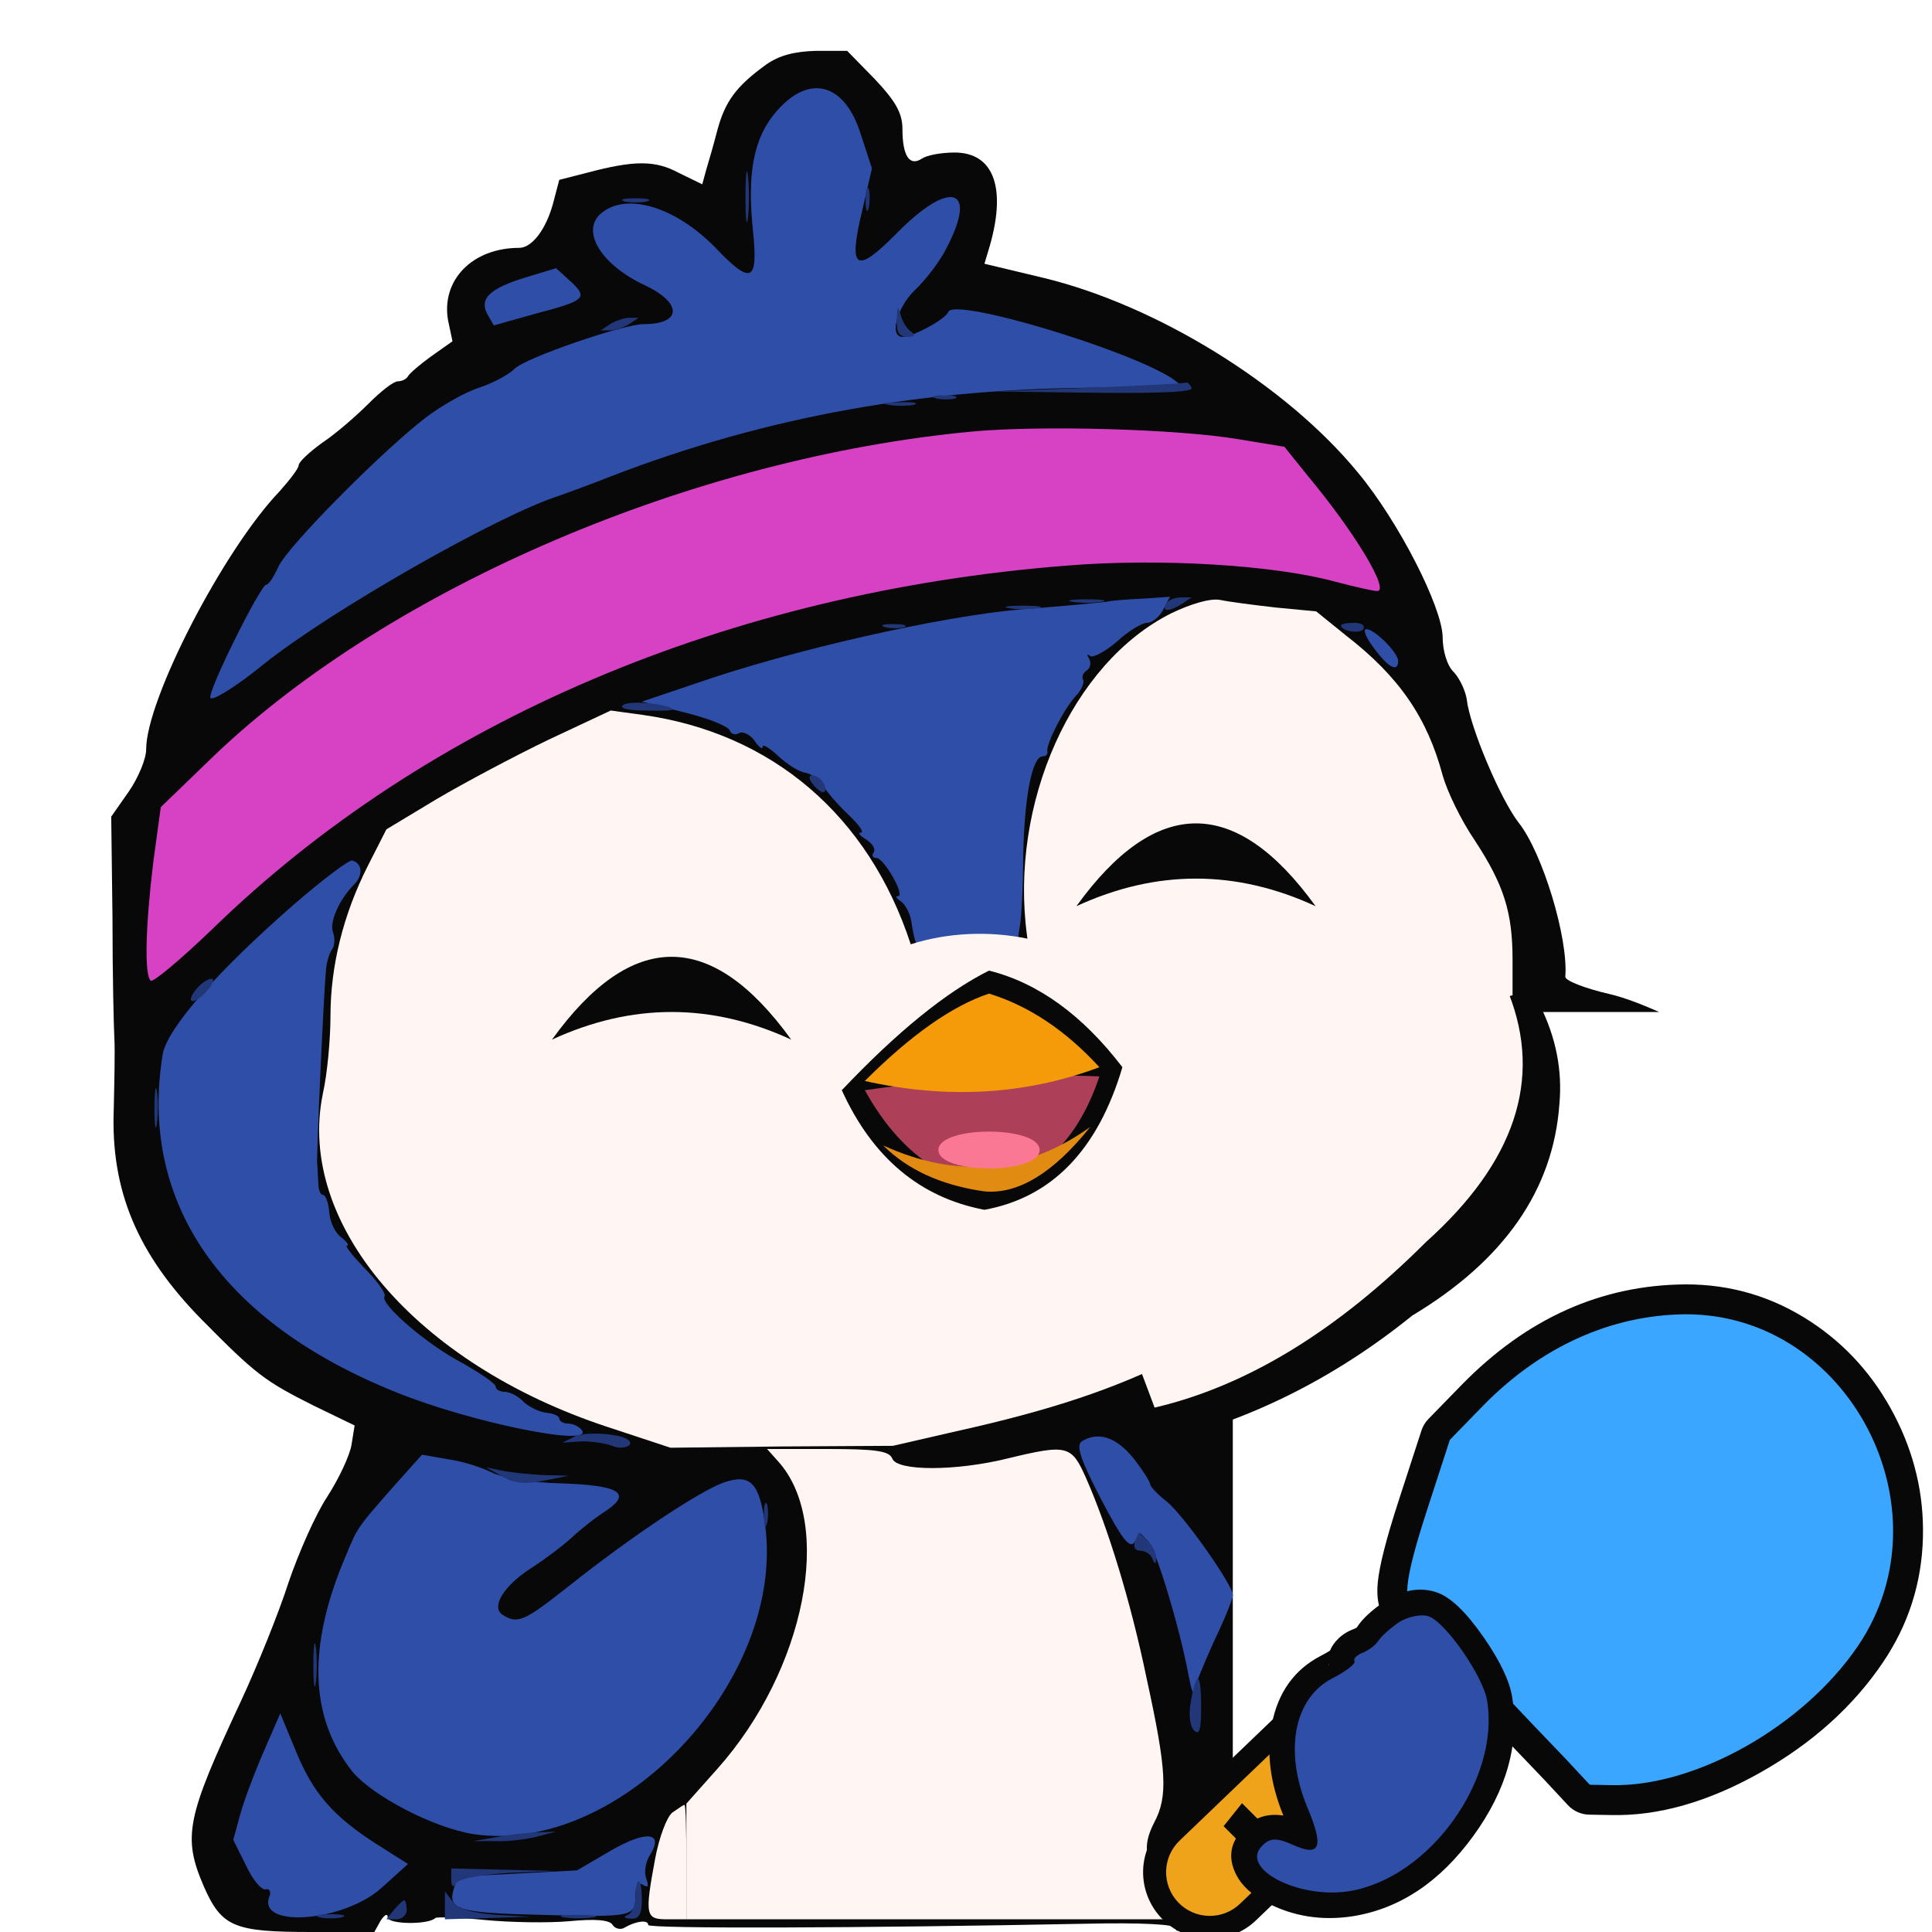
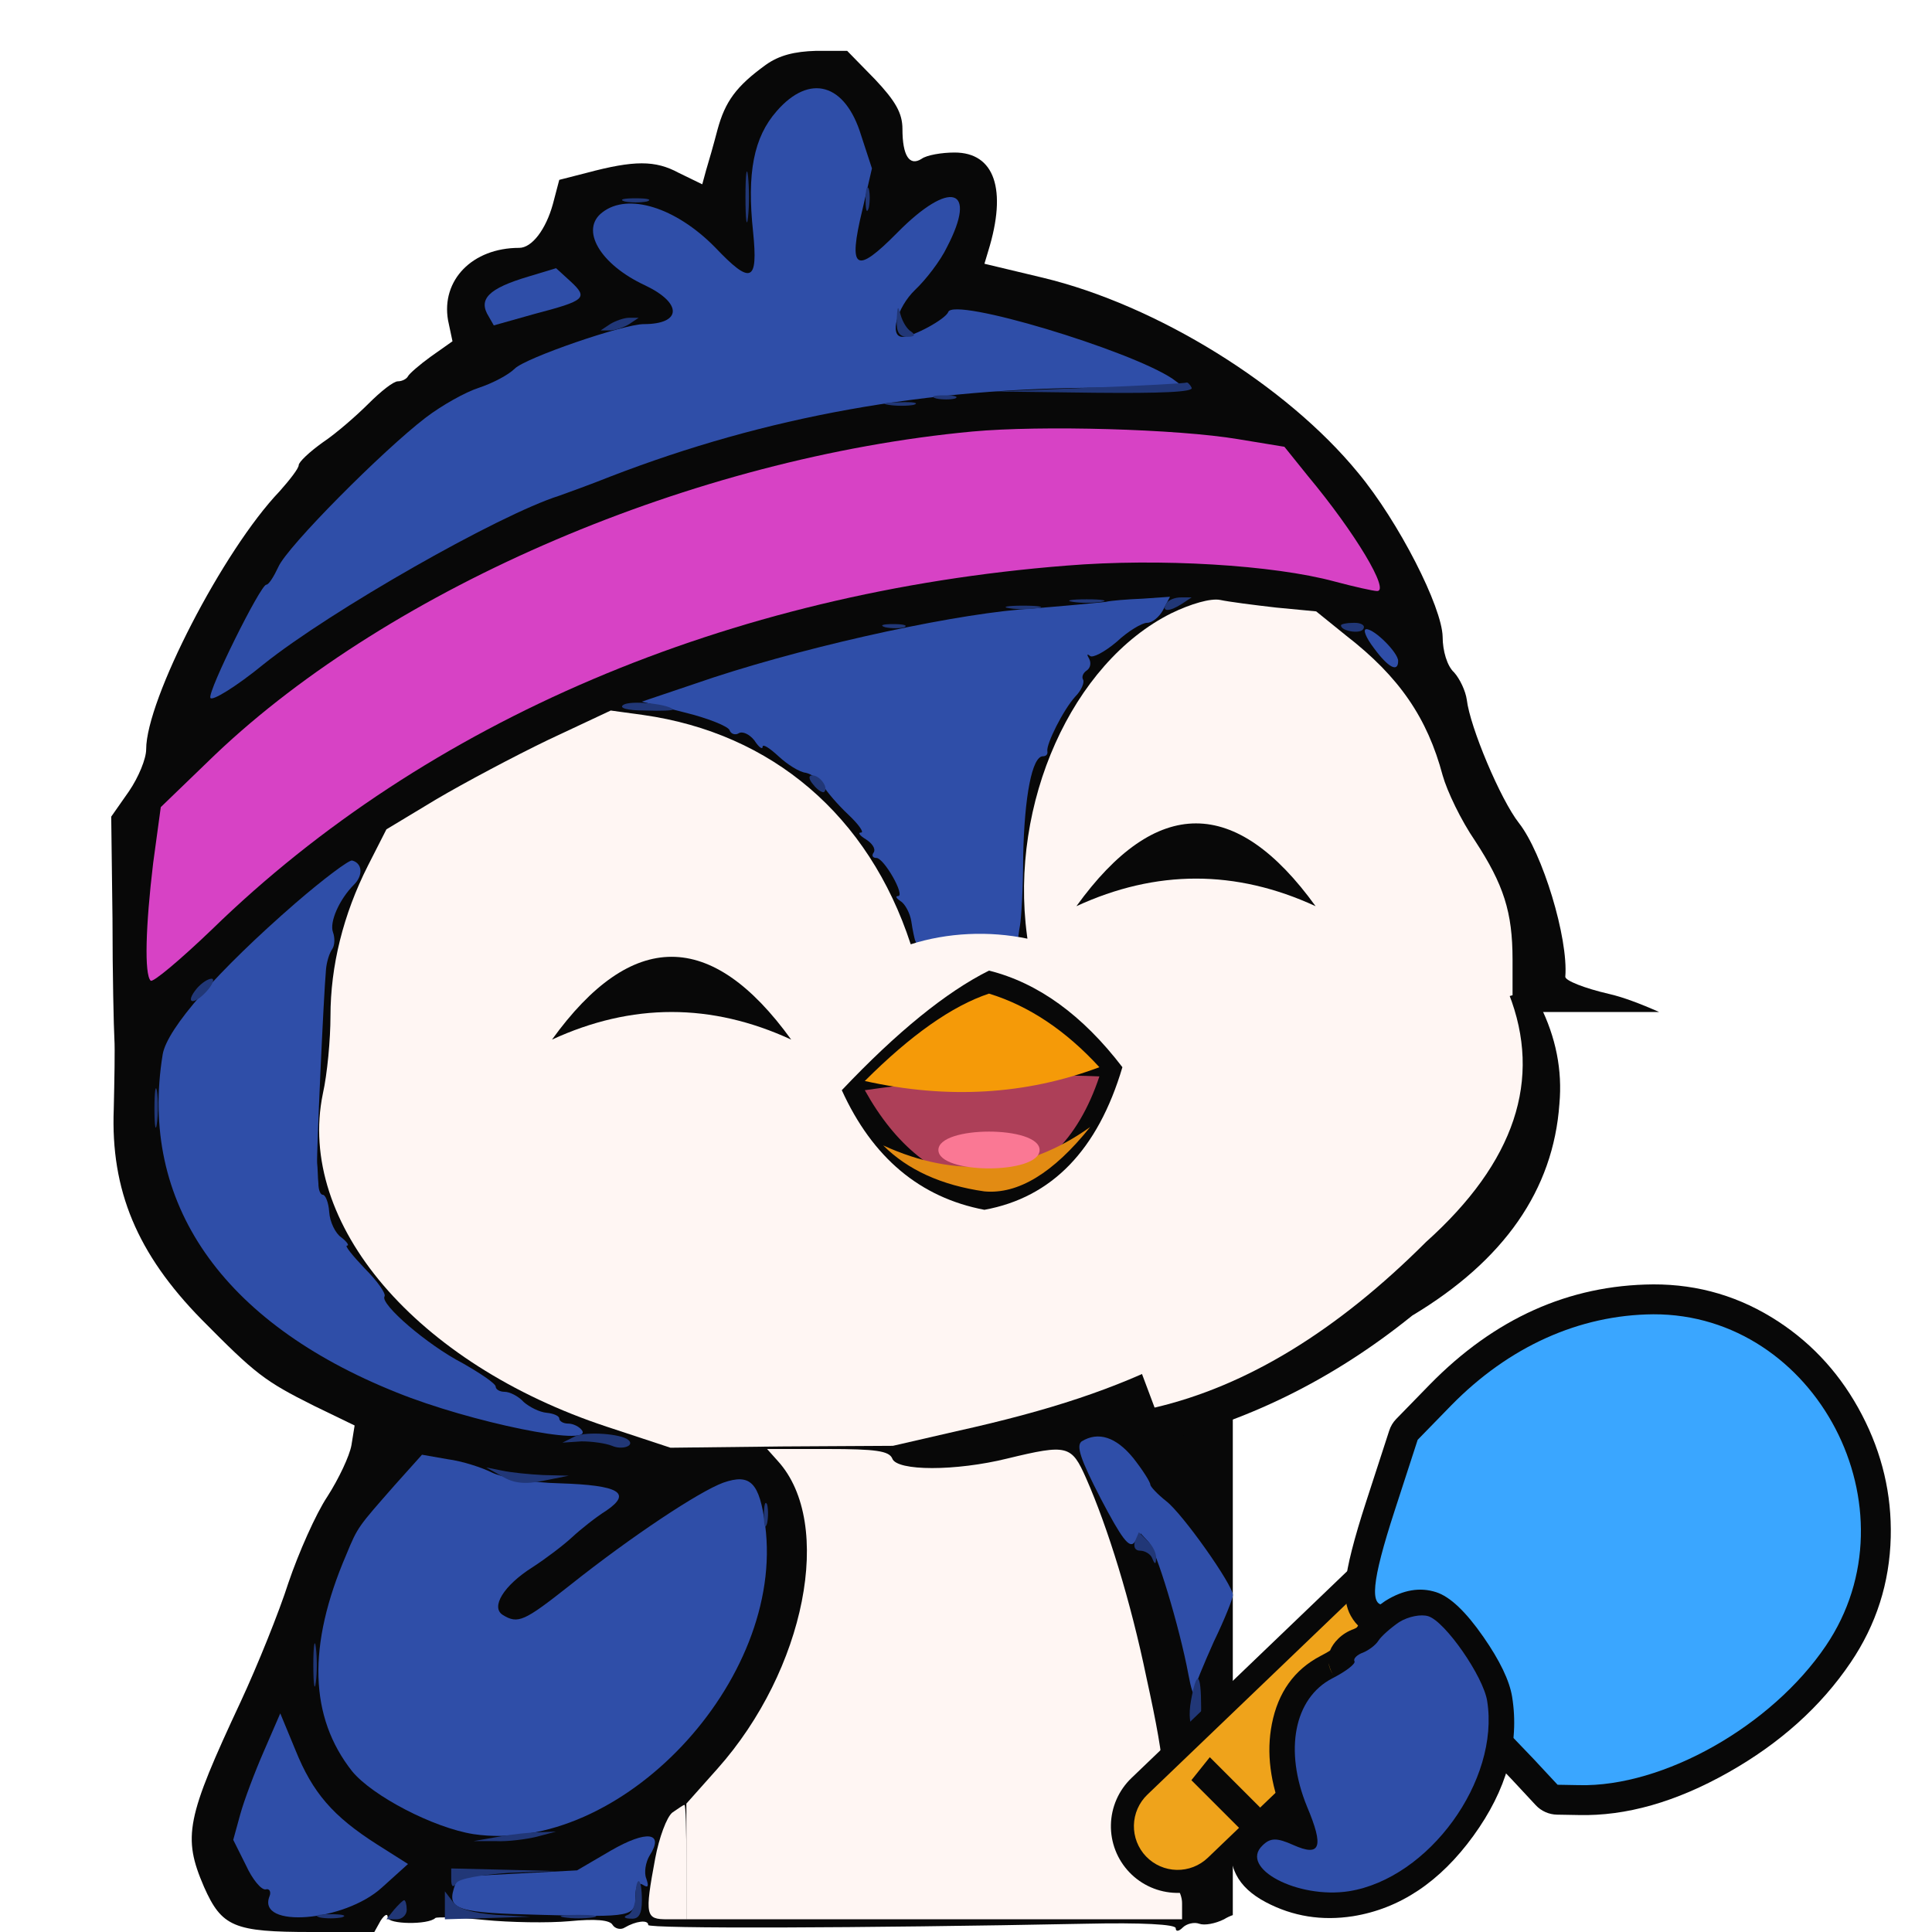
<svg xmlns="http://www.w3.org/2000/svg" viewBox="0 0 420 420" aria-hidden="true" class="sthings" data-character="pip">
  <g data-pip-part="body">
    <path fill="#080808" fill-rule="evenodd" d="M166.48 14.092C169.382 12.02 172.697 11.191 177.395 11.053H184.164L190.243 17.27C194.664 21.967 196.184 24.592 196.184 28.046C196.184 33.849 197.704 36.197 200.329 34.539C201.434 33.711 204.75 33.158 207.513 33.158C216.217 33.158 218.98 41.171 214.836 54.572L214.007 57.336L226.717 60.375C251.447 66.316 279.632 83.724 295.243 102.789C304.086 113.428 313.48 131.941 313.618 138.434C313.618 141.474 314.586 144.789 316.105 146.171C317.349 147.553 318.592 150.178 318.868 152.112C319.559 158.053 326.191 173.803 330.197 178.914C335.309 185.408 340.974 203.921 340.283 212.349C340.283 213.178 344.428 214.836 349.816 216.079C352.695 216.728 356.599 218.186 360.677 220H268V416.327C267.397 416.533 266.736 416.841 266.092 417.237C264.158 418.204 261.809 418.618 260.704 418.204C259.599 417.789 257.941 418.204 257.112 419.033C256.283 419.862 255.592 420 255.592 419.171C255.592 418.342 248.27 417.928 235.974 418.204C187.066 419.171 140.921 419.309 140.921 418.48C140.921 417.237 138.158 417.651 135.809 419.033C134.98 419.586 133.737 419.309 133.184 418.48C132.632 417.375 129.454 417.099 123.789 417.651C119.23 418.066 110.803 417.928 105.276 417.375C99.75 416.822 94.914 416.684 94.638 416.961C93.118 418.48 84.276 418.342 84.276 416.822C84.276 415.855 83.586 416.27 82.757 417.513L81.375 420H67.697C50.842 420 48.217 418.895 44.349 410.191C39.651 399.276 40.48 395.27 52.362 369.849C55.954 362.112 60.651 350.507 62.724 344.013C64.934 337.52 68.664 329.092 71.151 325.362C73.638 321.493 75.987 316.52 76.401 314.171L77.092 309.888L68.25 305.605C57.474 300.217 55.539 298.697 43.796 286.816C29.842 272.586 24.039 258.77 24.73 241.086C24.868 235.007 25.007 228.099 24.868 225.888C24.73 223.539 24.454 211.796 24.454 199.638L24.178 177.533L28.046 172.007C30.118 168.967 31.776 164.961 31.776 162.888C31.776 152.112 48.493 119.645 60.789 106.796C63 104.309 64.934 101.822 64.934 101.132C64.934 100.441 67.283 98.23 70.184 96.158C73.086 94.224 77.507 90.355 80.132 87.73C82.757 85.105 85.52 82.895 86.487 82.895C87.454 82.895 88.421 82.342 88.697 81.789C88.974 81.237 91.184 79.303 93.671 77.507L98.368 74.191L97.401 69.632C95.882 60.928 102.651 53.882 112.875 53.882C115.638 53.882 118.678 49.875 120.197 44.349L121.579 39.099L127.52 37.579C137.882 34.816 142.441 34.816 147.553 37.579L152.664 40.066L153.493 37.026C154.046 35.23 155.151 31.362 155.98 28.184C157.638 22.105 159.987 18.789 166.48 14.092Z" />
    <path fill="#080808" fill-rule="evenodd" d="M318 198Q341 218 339 240Q337 268 307 286Q281 307 250 314L247 301Q285 291 301 270Q322 247 318 223V198Z" />
    <path fill="#2f4ea8" fill-rule="evenodd" d="M168.829 24.178C163.855 29.842 162.336 37.579 163.717 50.428C164.822 61.342 163.303 62.033 155.428 53.743C146.862 45.039 136.5 41.862 130.974 46.145C126 49.875 130.421 57.474 140.23 62.033C148.382 65.901 148.243 70.461 139.954 70.461C135.533 70.461 114.257 77.783 111.908 80.132C110.526 81.513 107.072 83.309 104.171 84.276C101.132 85.243 96.02 88.145 92.566 90.77C83.171 97.954 62.447 118.816 60.513 123.237C59.546 125.309 58.441 127.105 57.888 127.105C56.645 127.105 45.178 150.178 45.73 151.697C46.007 152.526 51.257 149.349 57.336 144.375C71.842 132.77 108.454 111.908 121.579 107.763C123.513 107.072 128.487 105.276 132.632 103.618C166.618 90.493 201.296 84.276 240.118 84.276H257.526L254.901 82.342C245.645 76.125 207.237 64.52 206.132 67.836C205.579 69.355 198.533 73.224 196.184 73.224C193.283 73.224 194.941 66.868 198.947 63C201.296 60.789 204.474 56.645 205.855 53.743C212.625 40.757 206.546 38.961 195.079 50.566C185.961 59.822 184.303 58.717 187.48 45.592L189.553 36.612L187.204 29.428C183.75 18.099 176.013 15.888 168.829 24.178Z" />
    <path fill="#2f4ea8" fill-rule="evenodd" d="M114.947 60.099C106.105 62.724 103.895 65.072 106.243 68.803L107.349 70.737L116.191 68.25C127.243 65.349 127.934 64.796 124.066 61.204L120.888 58.303L114.947 60.099Z" />
    <path fill="#2f4ea8" fill-rule="evenodd" d="M240.395 130.836C239.289 130.974 230.862 131.803 221.743 132.493C204.474 134.013 172.421 141.197 151.007 148.658L139.539 152.526L148.796 154.875C153.908 156.118 158.329 157.914 158.605 158.743C158.882 159.572 159.849 159.849 160.539 159.434C161.368 158.882 162.888 159.572 163.993 160.954C164.961 162.474 165.789 163.026 165.789 162.336C165.789 161.645 167.309 162.612 169.243 164.408C171.178 166.204 173.803 167.862 175.184 168C176.428 168.276 178.224 169.52 178.914 170.763C179.743 172.145 182.092 174.908 184.441 177.118C186.651 179.191 187.895 180.987 187.204 180.987C186.375 180.987 186.928 181.678 188.309 182.507C189.553 183.336 190.382 184.441 189.967 185.27C189.414 185.961 189.691 186.513 190.52 186.513C192.178 186.513 196.875 194.803 195.217 194.803C194.526 194.803 194.941 195.355 195.77 195.908C196.737 196.461 197.842 198.533 198.118 200.329C198.395 202.263 198.809 204.059 198.947 204.474C199.224 204.888 199.224 205.579 199.086 206.132C199.086 206.822 199.638 207.237 200.467 207.237C201.296 207.237 201.711 208.066 201.296 209.171C200.053 212.211 203.921 212.901 209.171 210.691C211.934 209.586 215.664 208.618 217.599 208.618C219.947 208.618 221.053 207.789 221.191 206.132C221.191 204.888 221.467 202.539 221.743 201.158C222.02 199.638 222.434 192.868 222.434 185.961C222.711 173.112 224.368 164.408 226.717 164.408C227.408 164.408 227.822 163.993 227.684 163.303C227.408 161.783 231.138 154.322 233.763 151.421C235.145 150.039 235.836 148.243 235.421 147.691C235.145 147.138 235.421 146.309 236.25 145.757C237.079 145.204 237.217 144.099 236.803 143.27C236.25 142.303 236.25 142.026 236.941 142.579C237.493 143.132 240.118 141.75 242.743 139.539C245.23 137.191 248.27 135.395 249.375 135.395C250.48 135.395 252 134.151 252.829 132.632L254.349 129.73L248.408 130.145C245.092 130.283 241.5 130.559 240.395 130.836Z" />
    <path fill="#2f4ea8" fill-rule="evenodd" d="M298.697 140.921C301.737 145.066 303.947 146.309 303.947 143.684C303.947 141.888 298.836 136.776 297.039 136.776C296.211 136.776 296.901 138.572 298.697 140.921Z" />
    <path fill="#2f4ea8" fill-rule="evenodd" d="M64.243 196.322C47.388 210.967 36.336 223.539 35.368 229.204C30.118 261.395 48.217 287.507 86.211 302.704C102.237 309.197 128.763 314.586 126.553 310.993C126 310.164 124.618 309.474 123.513 309.474C122.408 309.474 121.579 308.921 121.579 308.368C121.579 307.816 120.336 307.263 118.816 307.125C117.296 306.987 115.086 305.882 113.842 304.776C112.737 303.533 110.803 302.566 109.697 302.566C108.592 302.566 107.763 302.013 107.763 301.461C107.763 300.77 104.447 298.559 100.579 296.349C92.842 292.342 82.618 283.5 83.586 281.842C84 281.289 82.066 278.526 79.303 275.763C76.678 273 74.882 270.789 75.434 270.789C75.987 270.789 75.434 269.961 74.191 268.993C72.947 268.164 71.704 265.678 71.566 263.467C71.428 261.395 70.737 259.737 70.184 259.737C69.632 259.737 69.217 258.632 69.217 257.25C69.079 256.007 69.079 253.934 68.941 252.829C68.803 250.895 70.322 216.77 70.875 210.691C71.013 209.171 71.566 207.237 72.257 206.27C72.809 205.441 72.809 203.783 72.395 202.678C71.566 200.467 73.776 195.493 76.954 192.316C79.026 190.243 78.75 187.618 76.539 187.066C75.849 186.928 70.322 191.072 64.243 196.322Z" />
    <path fill="#2f4ea8" fill-rule="evenodd" d="M235.145 313.342C233.901 314.309 234.868 317.211 239.289 325.776C243.849 334.48 245.507 336.691 246.612 335.309L247.993 333.375L249.651 335.171C251.309 336.829 256.421 353.684 258.355 364.046C258.908 367.086 259.461 368.743 259.599 367.776C259.599 366.671 261.671 361.836 263.882 356.862C266.23 352.026 268.026 347.467 268.026 346.776C268.026 344.566 257.112 329.092 253.52 326.329C251.586 324.809 250.066 323.151 250.066 322.737C250.066 322.184 248.408 319.559 246.336 316.934C242.605 312.375 238.737 311.132 235.145 313.342Z" />
    <path fill="#2f4ea8" fill-rule="evenodd" d="M85.796 322.875C77.921 331.855 77.783 331.855 75.296 337.934C66.73 357.829 67.283 373.303 76.539 385.046C80.961 390.434 94.224 397.342 102.928 398.724C134.842 403.421 170.763 365.289 166.342 331.579C165.099 322.322 163.164 320.25 157.224 322.322C151.974 324.257 137.329 333.928 123.789 344.704C113.98 352.441 112.599 353.132 109.283 351.059C106.658 349.401 109.421 344.704 115.776 340.697C118.539 338.901 122.408 336 124.342 334.204C126.276 332.408 129.592 329.783 131.803 328.401C137.467 324.533 134.566 322.875 121.717 322.461C115.5 322.322 109.145 321.217 106.934 320.112C104.724 319.007 100.441 317.625 97.263 317.211L91.737 316.243L85.796 322.875Z" />
    <path fill="#2f4ea8" fill-rule="evenodd" d="M57.336 380.763C55.401 385.184 53.053 391.401 52.224 394.441L50.704 399.967L53.467 405.493C54.849 408.533 56.783 410.882 57.75 410.743C58.579 410.467 58.993 411.296 58.579 412.263C55.816 419.309 74.882 417.789 83.033 410.329L88.697 405.217L81.928 400.934C72.395 394.855 67.974 389.743 64.243 380.487L60.928 372.474L57.336 380.763Z" />
    <path fill="#2f4ea8" fill-rule="evenodd" d="M132.77 402.316 125.447 406.599 112.461 407.289 99.474 407.98 98.645 410.605C97.263 415.164 99.612 415.855 117.572 416.27C137.467 416.822 138.158 416.684 138.158 412.125C138.158 409.914 138.711 409.086 139.816 409.776C140.921 410.467 141.059 410.053 140.507 408.395C139.954 407.151 140.368 404.803 141.197 403.421C144.513 398.309 140.645 397.757 132.77 402.316Z" />
    <path fill="#213777" fill-rule="evenodd" d="M162.059 42.829C162.059 47.803 162.336 49.737 162.612 47.25C162.888 44.901 162.888 40.757 162.612 38.27C162.336 35.921 162.059 37.855 162.059 42.829Z" />
    <path fill="#213777" fill-rule="evenodd" d="M188.171 43.52C188.171 45.73 188.447 46.559 188.862 45.178C189.138 43.934 189.138 42 188.862 41.033C188.447 40.204 188.171 41.171 188.171 43.52Z" />
    <path fill="#213777" fill-rule="evenodd" d="M135.809 43.796C137.053 44.072 139.263 44.072 140.645 43.796C141.888 43.382 140.783 43.105 138.158 43.105C135.533 43.105 134.428 43.382 135.809 43.796Z" />
    <path fill="#213777" fill-rule="evenodd" d="M194.941 69.355C194.803 72.257 195.493 73.224 197.289 73.224C198.809 73.224 199.086 72.809 198.118 72.118C197.151 71.566 196.184 69.908 195.77 68.388C195.217 66.316 195.079 66.454 194.941 69.355Z" />
    <path fill="#213777" fill-rule="evenodd" d="M132.632 70.461 130.559 71.842H132.632C133.737 71.842 135.671 71.151 136.776 70.461L138.849 69.079H136.776C135.671 69.079 133.737 69.77 132.632 70.461Z" />
    <path fill="#213777" fill-rule="evenodd" d="M236.941 84.276 216.217 85.105 238.046 85.382C252.276 85.52 259.599 85.243 259.046 84.276C258.632 83.447 258.079 83.033 257.941 83.171C257.803 83.309 248.408 83.862 236.941 84.276Z" />
    <path fill="#213777" fill-rule="evenodd" d="M203.507 86.625C204.75 86.901 206.684 86.901 207.651 86.625C208.48 86.211 207.513 85.934 205.164 85.934C202.954 85.934 202.125 86.211 203.507 86.625Z" />
    <path fill="#213777" fill-rule="evenodd" d="M193.145 88.007C194.803 88.283 197.289 88.283 198.671 88.007C199.914 87.592 198.533 87.316 195.493 87.454C192.454 87.454 191.349 87.73 193.145 88.007Z" />
    <path fill="#213777" fill-rule="evenodd" d="M233.211 130.836C234.868 131.112 237.632 131.112 239.428 130.836C241.086 130.559 239.704 130.283 236.25 130.283C232.796 130.283 231.414 130.559 233.211 130.836Z" />
    <path fill="#213777" fill-rule="evenodd" d="M253.52 131.25C252.414 133.046 254.211 133.046 256.974 131.25L259.046 129.868H256.697C255.454 129.868 253.934 130.421 253.52 131.25Z" />
    <path fill="#213777" fill-rule="evenodd" d="M219.395 132.217C221.053 132.493 223.816 132.493 225.612 132.217C227.27 131.941 225.888 131.664 222.434 131.664C218.98 131.664 217.599 131.941 219.395 132.217Z" />
    <path fill="#213777" fill-rule="evenodd" d="M192.454 136.362C193.697 136.638 195.632 136.638 196.599 136.362C197.428 135.947 196.461 135.671 194.112 135.671C191.901 135.671 191.072 135.947 192.454 136.362Z" />
    <path fill="#213777" fill-rule="evenodd" d="M291.513 135.947C291.513 137.191 295.658 137.882 296.349 136.776C296.901 135.947 295.934 135.395 294.414 135.395C292.757 135.395 291.513 135.671 291.513 135.947Z" />
    <path fill="#213777" fill-rule="evenodd" d="M135.533 153.217C134.428 153.908 136.362 154.461 140.23 154.461C143.822 154.599 146.586 154.461 146.309 154.184C144.789 152.941 137.053 152.25 135.533 153.217Z" />
    <path fill="#213777" fill-rule="evenodd" d="M176.842 170.625C177.809 171.868 178.914 172.421 179.191 172.145C180.158 171.178 178.224 168.553 176.566 168.553C175.737 168.553 175.737 169.382 176.842 170.625Z" />
    <path fill="#213777" fill-rule="evenodd" d="M42.829 214.836C40.066 218.151 42 218.704 44.901 215.526C46.283 214.007 46.697 212.763 46.007 212.763C45.178 212.763 43.796 213.73 42.829 214.836Z" />
    <path fill="#213777" fill-rule="evenodd" d="M33.572 241.086C33.572 244.816 33.849 246.336 34.125 244.125C34.401 242.053 34.401 239.013 34.125 237.217C33.849 235.559 33.572 237.217 33.572 241.086Z" />
    <path fill="#213777" fill-rule="evenodd" d="M125.033 312.237 122.27 313.618 126.414 313.342C128.763 313.342 131.664 313.757 133.046 314.309C135.257 315.276 138.02 314.309 136.638 313.066C135.118 311.684 127.52 311.132 125.033 312.237Z" />
    <path fill="#213777" fill-rule="evenodd" d="M109.145 320.941C111.632 322.461 114.118 322.737 118.125 321.908L123.651 320.803L118.125 320.664C115.086 320.526 111.079 320.112 109.145 319.697L105.691 319.007L109.145 320.941Z" />
    <path fill="#213777" fill-rule="evenodd" d="M166.066 329.507C166.066 331.717 166.342 332.546 166.757 331.164C167.033 329.921 167.033 327.987 166.757 327.02C166.342 326.191 166.066 327.158 166.066 329.507Z" />
    <path fill="#213777" fill-rule="evenodd" d="M246.75 335.033C246.336 336.276 246.75 337.105 247.855 337.105C248.961 337.105 250.204 337.934 250.48 338.763C251.033 340.145 251.309 340.145 251.309 338.763C251.447 337.796 250.618 336 249.513 335.033L247.579 333.099L246.75 335.033Z" />
    <path fill="#213777" fill-rule="evenodd" d="M68.112 361.974C68.112 366.118 68.388 367.914 68.664 365.704C68.941 363.632 68.941 360.316 68.664 358.105C68.388 356.033 68.112 357.829 68.112 361.974Z" />
    <path fill="#213777" fill-rule="evenodd" d="M258.908 369.711C258.355 372.75 258.632 375.237 259.599 376.204C260.704 377.309 261.118 376.066 261.118 371.23C261.118 363.493 260.151 362.803 258.908 369.711Z" />
    <path fill="#213777" fill-rule="evenodd" d="M281.98 379.934C281.98 381.868 282.533 384.355 283.224 385.461L284.605 387.533L284.467 385.461C284.329 384.355 283.776 381.868 283.224 379.934L282.118 376.48L281.98 379.934Z" />
    <path fill="#213777" fill-rule="evenodd" d="M108.454 399.276 102.928 400.243H107.763C110.388 400.382 114.533 399.829 116.743 399.276L120.888 398.171L117.434 398.309C115.5 398.309 111.493 398.724 108.454 399.276Z" />
    <path fill="#213777" fill-rule="evenodd" d="M98.092 408.533C98.092 410.191 98.507 410.467 99.197 409.362C99.75 408.395 104.586 407.566 110.526 407.151L120.888 406.737L109.559 406.461L98.092 406.184V408.533Z" />
    <path fill="#213777" fill-rule="evenodd" d="M138.158 412.263C138.158 414.059 137.329 415.993 136.5 416.27C135.395 416.684 135.671 417.099 137.191 417.099C138.849 417.237 139.539 416.132 139.539 413.092C139.539 410.743 139.263 408.947 138.849 408.947C138.434 408.947 138.158 410.467 138.158 412.263Z" />
    <path fill="#213777" fill-rule="evenodd" d="M291.237 409.914C292.895 410.191 295.382 410.191 296.763 409.914C298.007 409.5 296.625 409.224 293.586 409.362C290.546 409.362 289.441 409.638 291.237 409.914Z" />
    <path fill="#213777" fill-rule="evenodd" d="M96.711 414.197V417.237L106.105 416.961L115.362 416.684L107.763 416.27C102.789 415.855 99.612 415.026 98.507 413.507L96.711 411.158V414.197Z" />
    <path fill="#213777" fill-rule="evenodd" d="M85.658 415.164 84 417.237H86.211C87.454 417.237 88.421 416.27 88.421 415.164C88.421 414.059 88.145 413.092 87.868 413.092C87.592 413.092 86.625 414.059 85.658 415.164Z" />
    <path fill="#213777" fill-rule="evenodd" d="M69.493 416.822C70.737 417.099 72.947 417.099 74.329 416.822C75.572 416.408 74.467 416.132 71.842 416.132C69.217 416.132 68.112 416.408 69.493 416.822Z" />
    <path fill="#213777" fill-rule="evenodd" d="M122.684 416.822C124.342 417.099 127.105 417.099 128.901 416.822C130.559 416.546 129.178 416.27 125.724 416.27C122.27 416.27 120.888 416.546 122.684 416.822Z" />
    <path fill="#fff6f3" fill-rule="evenodd" d="M254.625 133.322C258.908 131.25 263.191 130.007 265.263 130.421C267.197 130.836 272.586 131.526 277.421 132.079L286.125 132.908L292.618 138.158C304.224 147.138 310.303 156.118 313.618 168.553C314.586 172.007 317.625 178.362 320.664 182.783C326.882 192.316 328.816 198.257 328.816 208.618V216.355L323.013 217.875C319.697 218.842 315.967 219.947 314.586 220.362C312.789 221.191 312.375 220.776 313.066 219.257C314.309 215.941 311.408 211.934 305.882 209.309L300.77 206.961L295.52 208.48C289.855 210.138 284.191 216.493 282.809 222.434C281.842 226.303 285.849 234.454 289.441 235.697C290.961 236.25 289.993 238.184 285.849 243.572C276.868 254.763 272.033 265.954 268.855 281.842L267.336 289.441L255.592 295.243C242.467 301.875 228.513 306.572 207.928 311.132L194.112 314.309L169.934 314.447L145.757 314.724L131.941 310.164C90.493 296.487 64.382 265.954 70.184 237.77C71.151 233.487 71.842 225.888 71.842 220.914C71.842 210 74.605 198.809 79.993 188.171L84 180.296L94.776 173.803C100.855 170.211 111.77 164.408 119.23 160.816L132.77 154.461L139.816 155.428C167.854 159.394 188.852 177.307 197.983 205.279C206.001 202.726 215.018 202.319 223.355 204.057L223.263 203.368C219.395 174.632 233.072 144.099 254.625 133.322Z" />
    <path fill="#fff6f3" fill-rule="evenodd" d="M273 208Q310 195 328 216Q339 244 310 270Q281 299 251 306L245 290Q264 265 267 241L273 208Z" />
    <path fill="#fff6f3" fill-rule="evenodd" d="M146.171 394.026C144.928 394.993 143.27 399.553 142.441 403.974C140.092 416.546 140.368 417.237 145.066 417.237H149.211V404.803C149.211 397.895 149.072 392.368 148.796 392.368C148.52 392.368 147.414 393.197 146.171 394.026Z" />
    <path fill="#fff6f3" fill-rule="evenodd" d="M169.105 317.625C181.401 331.164 175.046 363.079 155.98 384.493L149.211 392.092V404.664V417.237H203.092H256.974V413.783C256.974 411.711 255.73 409.5 253.52 408.118C248.961 405.079 248.132 401.625 250.895 396.237C253.934 390.572 253.658 384.908 249.237 364.737C245.783 348.02 240.809 331.993 236.112 321.355C232.934 314.171 232.105 313.895 218.98 317.072C207.789 319.836 194.941 319.836 193.974 317.072C193.283 315.414 190.382 315 179.882 315H166.757L169.105 317.625Z" />
    <path fill="#d742c5" fill-rule="evenodd" d="M211.382 93.809C150.868 99.474 85.243 127.52 46.836 163.993L34.954 175.461L33.296 187.618C31.638 201.434 31.362 211.796 32.743 213.178C33.158 213.73 39.237 208.618 46.145 201.987C92.704 156.671 158.329 128.763 231.829 122.961C252.138 121.303 276.868 122.822 290.132 126.414C294.276 127.52 298.559 128.487 299.388 128.487C302.151 128.487 294.691 115.914 284.329 103.48L279.217 97.125L269.132 95.467C256.007 93.257 226.303 92.428 211.382 93.809Z" />
  </g>
  <g data-pip-part="racket">
-     <path fill="#080808" fill-rule="evenodd" d="M346.036 347.466 273.036 417.466Q272.005 418.454 270.801 419.223Q269.597 419.991 268.267 420.51Q266.936 421.028 265.53 421.278Q264.124 421.527 262.696 421.497Q261.268 421.467 259.873 421.159Q258.479 420.851 257.171 420.277Q255.864 419.703 254.693 418.885Q253.523 418.067 252.534 417.036Q251.546 416.005 250.777 414.801Q250.009 413.597 249.49 412.267Q248.972 410.936 248.722 409.53Q248.473 408.124 248.503 406.696Q248.533 405.268 248.841 403.873Q249.149 402.479 249.723 401.171Q250.297 399.864 251.115 398.693Q251.934 397.523 252.964 396.534L325.964 326.534Q326.995 325.546 328.199 324.777Q329.403 324.009 330.733 323.49Q332.064 322.972 333.47 322.722Q334.876 322.473 336.304 322.503Q337.732 322.533 339.126 322.841Q340.521 323.149 341.829 323.723Q343.136 324.297 344.307 325.115Q345.477 325.934 346.466 326.964Q347.454 327.995 348.223 329.199Q348.991 330.403 349.51 331.733Q350.028 333.064 350.278 334.47Q350.527 335.876 350.497 337.304Q350.467 338.732 350.159 340.126Q349.851 341.521 349.277 342.828Q348.703 344.136 347.885 345.307Q347.067 346.477 346.036 347.466Z" />
-     <path fill="#efa31b" fill-rule="evenodd" d="M342.575 343.857 269.575 413.857Q268.9 414.505 268.111 415.008Q267.322 415.511 266.451 415.851Q265.579 416.191 264.657 416.354Q263.736 416.517 262.801 416.498Q261.865 416.478 260.952 416.276Q260.038 416.075 259.181 415.699Q258.324 415.323 257.558 414.786Q256.791 414.25 256.143 413.575Q255.495 412.9 254.992 412.111Q254.489 411.322 254.149 410.451Q253.809 409.579 253.646 408.657Q253.482 407.736 253.502 406.801Q253.522 405.865 253.723 404.952Q253.925 404.038 254.301 403.181Q254.677 402.324 255.213 401.558Q255.75 400.791 256.425 400.143L329.425 330.143Q330.1 329.495 330.889 328.992Q331.678 328.489 332.549 328.149Q333.421 327.809 334.342 327.646Q335.264 327.482 336.199 327.502Q337.135 327.522 338.048 327.723Q338.962 327.925 339.819 328.301Q340.676 328.677 341.442 329.213Q342.209 329.75 342.857 330.425Q343.505 331.1 344.008 331.889Q344.511 332.678 344.851 333.549Q345.191 334.421 345.354 335.342Q345.517 336.264 345.498 337.199Q345.478 338.135 345.276 339.048Q345.075 339.962 344.699 340.819Q344.323 341.675 343.786 342.442Q343.25 343.209 342.575 343.857Z" />
-     <path fill="#080808" fill-rule="evenodd" d="M320 344 333 357 329 362 316 349 320 344Z" />
-     <path fill="#080808" fill-rule="evenodd" d="M270 392 283 405 279 410 266 397 270 392Z" />
+     <path fill="#080808" fill-rule="evenodd" d="M339.036 337.466 266.036 407.466Q265.005 408.454 263.801 409.223Q262.597 409.991 261.267 410.51Q259.936 411.028 258.53 411.278Q257.124 411.527 255.696 411.497Q254.268 411.467 252.873 411.159Q251.479 410.851 250.171 410.277Q248.864 409.703 247.693 408.885Q246.523 408.066 245.534 407.036Q244.546 406.005 243.777 404.801Q243.009 403.597 242.49 402.267Q241.972 400.936 241.722 399.53Q241.473 398.124 241.503 396.696Q241.533 395.268 241.841 393.873Q242.149 392.479 242.723 391.171Q243.297 389.864 244.115 388.693Q244.934 387.523 245.964 386.534L318.964 316.534Q319.995 315.546 321.199 314.777Q322.403 314.009 323.733 313.49Q325.064 312.972 326.47 312.722Q327.876 312.473 329.304 312.503Q330.732 312.533 332.126 312.841Q333.521 313.149 334.829 313.723Q336.136 314.297 337.307 315.115Q338.477 315.934 339.466 316.964Q340.454 317.995 341.223 319.199Q341.991 320.403 342.51 321.733Q343.028 323.064 343.278 324.47Q343.527 325.876 343.497 327.304Q343.467 328.732 343.159 330.126Q342.851 331.521 342.277 332.829Q341.703 334.136 340.885 335.307Q340.067 336.477 339.036 337.466Z" />
+     <path fill="#efa31b" fill-rule="evenodd" d="M335.575 333.857 262.575 403.857Q261.9 404.505 261.111 405.008Q260.322 405.511 259.451 405.851Q258.579 406.191 257.657 406.354Q256.736 406.517 255.801 406.498Q254.865 406.478 253.952 406.276Q253.038 406.075 252.181 405.699Q251.324 405.323 250.558 404.786Q249.791 404.25 249.143 403.575Q248.495 402.9 247.992 402.111Q247.489 401.322 247.149 400.451Q246.809 399.579 246.646 398.657Q246.482 397.736 246.502 396.801Q246.522 395.865 246.723 394.952Q246.925 394.038 247.301 393.181Q247.677 392.324 248.213 391.558Q248.75 390.791 249.425 390.143L322.425 320.143Q323.1 319.495 323.889 318.992Q324.678 318.489 325.549 318.149Q326.421 317.809 327.342 317.646Q328.264 317.482 329.199 317.502Q330.135 317.522 331.048 317.723Q331.962 317.925 332.819 318.301Q333.676 318.677 334.442 319.213Q335.209 319.75 335.857 320.425Q336.505 321.1 337.008 321.889Q337.511 322.678 337.851 323.549Q338.191 324.421 338.354 325.342Q338.517 326.264 338.498 327.199Q338.478 328.135 338.276 329.048Q338.075 329.962 337.699 330.819Q337.323 331.675 336.786 332.442Q336.25 333.209 335.575 333.857Z" />
+     <path fill="#080808" fill-rule="evenodd" d="M313 334 326 347 322 352 309 339 313 334Z" />
+     <path fill="#080808" fill-rule="evenodd" d="M263 382 276 395 272 400 259 387 263 382Z" />
    <g data-pip-part="blade">
-       <path fill="#080808" fill-rule="evenodd" d="M366.395 279.215Q381.219 279.169 393.634 287.321Q405.175 294.899 411.775 307.574Q418.367 320.233 418.031 334.14Q417.671 349.078 409.309 361.425Q399.589 375.789 382.725 385.309Q365.638 394.954 350.17 394.573L345.49 394.49Q344.167 394.467 342.958 393.928Q341.749 393.389 340.847 392.42L335.673 386.86L325.94 376.679L321.208 371.674Q312.815 362.747 310.923 361.282Q307.833 359.176 305.654 355.242Q302.518 354.577 300.664 351.29Q299.09 348.502 299.513 344.042Q300.024 338.642 303.975 326.483L309.009 310.992Q309.477 309.55 310.535 308.464L317.803 301.006Q338.928 279.424 366.367 279.216ZM308.367 355.354Q309.302 355.311 310.369 354.947Q309.999 355.073 309.616 355.154Q308.974 355.291 308.367 355.354Z" />
-       <path fill="#3aa6ff" fill-rule="evenodd" d="M366.416 285.715C350.295 285.838 334.973 292.757 322.448 305.553L315.19 313L310.157 328.492C305.2 343.747 304.615 349.571 308.266 348.796C308.855 348.595 310.161 349.804 311.04 351.527C311.838 353.094 313.505 355.205 314.691 355.982C315.956 356.916 320.988 361.951 325.944 367.222C330.899 372.492 337.439 379.324 340.372 382.369L345.605 387.991L350.285 388.074C368.573 388.525 392.104 375.252 403.925 357.782C424.029 328.099 401.883 285.603 366.416 285.715Z" />
+       <path fill="#080808" fill-rule="evenodd" d="M359.395 279.215Q374.219 279.169 386.634 287.321Q398.175 294.899 404.775 307.574Q411.367 320.233 411.031 334.14Q410.671 349.078 402.309 361.425Q392.589 375.789 375.725 385.309Q358.638 394.954 343.17 394.573L338.49 394.49Q337.167 394.467 335.958 393.928Q334.749 393.389 333.847 392.42L328.673 386.86L318.94 376.679L314.208 371.674Q305.815 362.747 303.923 361.282Q300.833 359.176 298.654 355.242Q295.518 354.577 293.664 351.29Q292.09 348.502 292.513 344.042Q293.024 338.642 296.975 326.483L302.009 310.992Q302.477 309.55 303.535 308.464L310.803 301.006Q331.928 279.424 359.367 279.216ZM301.367 355.354Q302.302 355.311 303.369 354.947Q302.999 355.073 302.616 355.154Q301.974 355.291 301.367 355.354Z" />
+       <path fill="#3aa6ff" fill-rule="evenodd" d="M359.416 285.715C343.295 285.838 327.973 292.757 315.448 305.553L308.19 313L303.157 328.492C298.2 343.747 297.615 349.571 301.266 348.796C301.855 348.595 303.161 349.804 304.04 351.527C304.838 353.094 306.505 355.205 307.691 355.982C308.956 356.916 313.988 361.951 318.944 367.222C323.899 372.492 330.439 379.324 333.372 382.369L338.605 387.991L343.285 388.074C361.573 388.525 385.104 375.252 396.925 357.782C417.029 328.099 394.883 285.603 359.416 285.715Z" />
    </g>
+   </g>
+   <g data-pip-part="flipper">
    <path fill="#080808" fill-rule="evenodd" d="M301.048 348.098Q301.153 348.025 301.262 347.958Q306.97 344.424 312.226 346.132Q316.748 347.601 322.48 355.852Q327.869 363.611 328.722 368.87Q331.183 384.109 320.285 399.118Q309.407 414.1 294.135 416.565Q283.968 418.153 275.198 413.531Q270.535 411.074 268.756 407.573Q265.863 401.88 270.558 397.312Q273.975 393.889 278.992 394.689Q274.676 384.084 276.49 374.796Q278.506 364.47 287.074 359.99Q288.285 359.373 289.142 358.818Q289.665 357.479 290.942 356.222Q292.337 354.85 294.353 354.117Q294.916 353.875 294.982 353.77Q296.642 351.118 301.048 348.098ZM288.85 361.575Q288.97 362.887 289.937 364.261Q289.712 363.942 289.535 363.594Q289.01 362.564 288.85 361.575Z" />
    <path fill="#2f4ea8" fill-rule="evenodd" d="M304.158 352.634C302.289 353.915 300.249 355.722 299.644 356.688C299.04 357.654 297.519 358.758 296.343 359.247C295.036 359.694 294.169 360.574 294.435 361.097C294.833 361.662 292.53 363.383 289.57 364.891C281.346 369.191 279.116 380.524 284.146 392.763C287.839 401.517 287.113 403.75 281.151 401.087C277.6 399.497 276.158 399.465 274.423 401.225C269.349 406.114 282.114 412.876 293.286 411.131C310.61 408.334 326.089 387.071 323.293 369.747C322.422 364.379 314.206 352.558 310.527 351.362C308.95 350.85 306.158 351.396 304.158 352.634Z" />
  </g>
  <g class="sthings-face" data-face="happy">
    <path fill="#080808" fill-rule="evenodd" d="M120 226Q146 190 172 226Q146 214 120 226Z" />
    <path fill="#080808" fill-rule="evenodd" d="M234 197Q260 161 286 197Q260 185 234 197Z" />
    <g data-pip-part="beak">
      <path fill="#080808" fill-rule="evenodd" d="M183 237Q201 218 215 211Q231 215 244 232Q236 259 214 263Q193 259 183 237Z" />
      <path fill="#ad3f58" fill-rule="evenodd" d="M188 237Q216 233 239 234Q232 255 214 258Q198 255 188 237Z" />
      <path fill="#f59a08" fill-rule="evenodd" d="M188 235Q203 220 215 216Q228 220 239 232Q215 241 188 235Z" />
      <path fill="#e28b13" fill-rule="evenodd" d="M192 249Q216 260 237 245Q225 260 214 259Q200 257 192 249Z" />
      <path fill="#fa7894" fill-rule="evenodd" d="M204 250C204 244.667 226 244.667 226 250C226 255.333 204 255.333 204 250Z" />
    </g>
  </g>
</svg>
